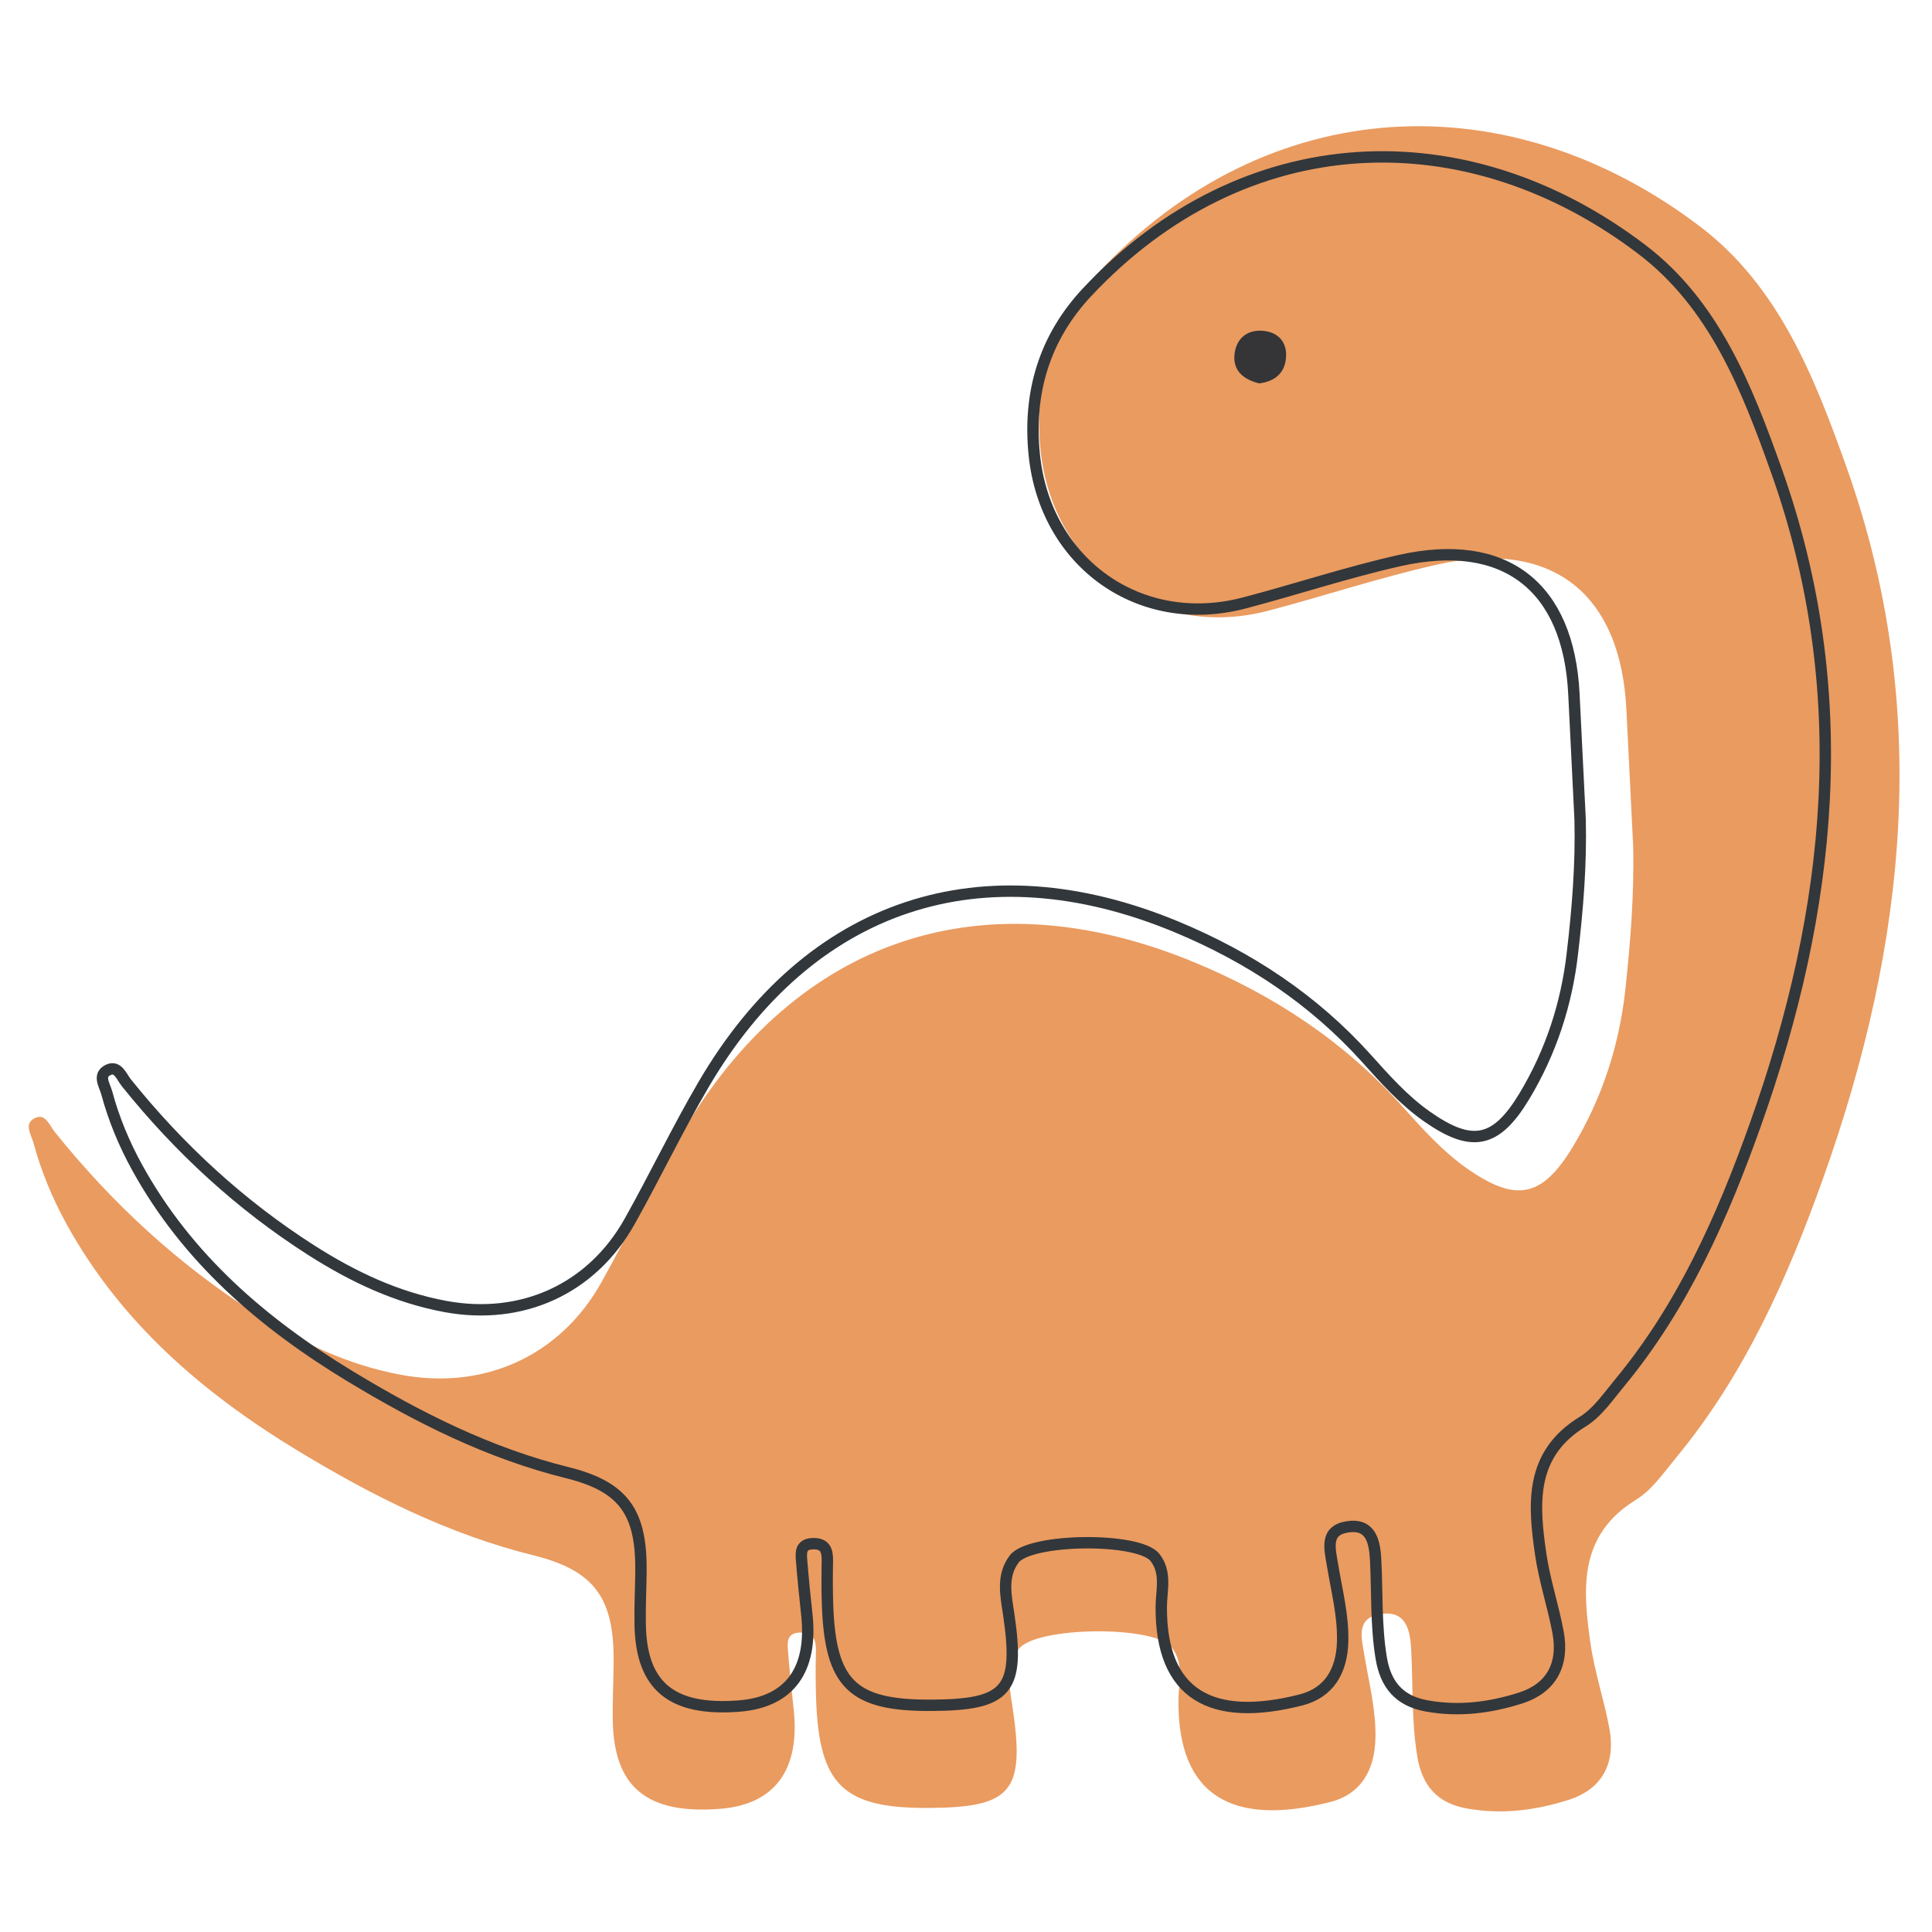
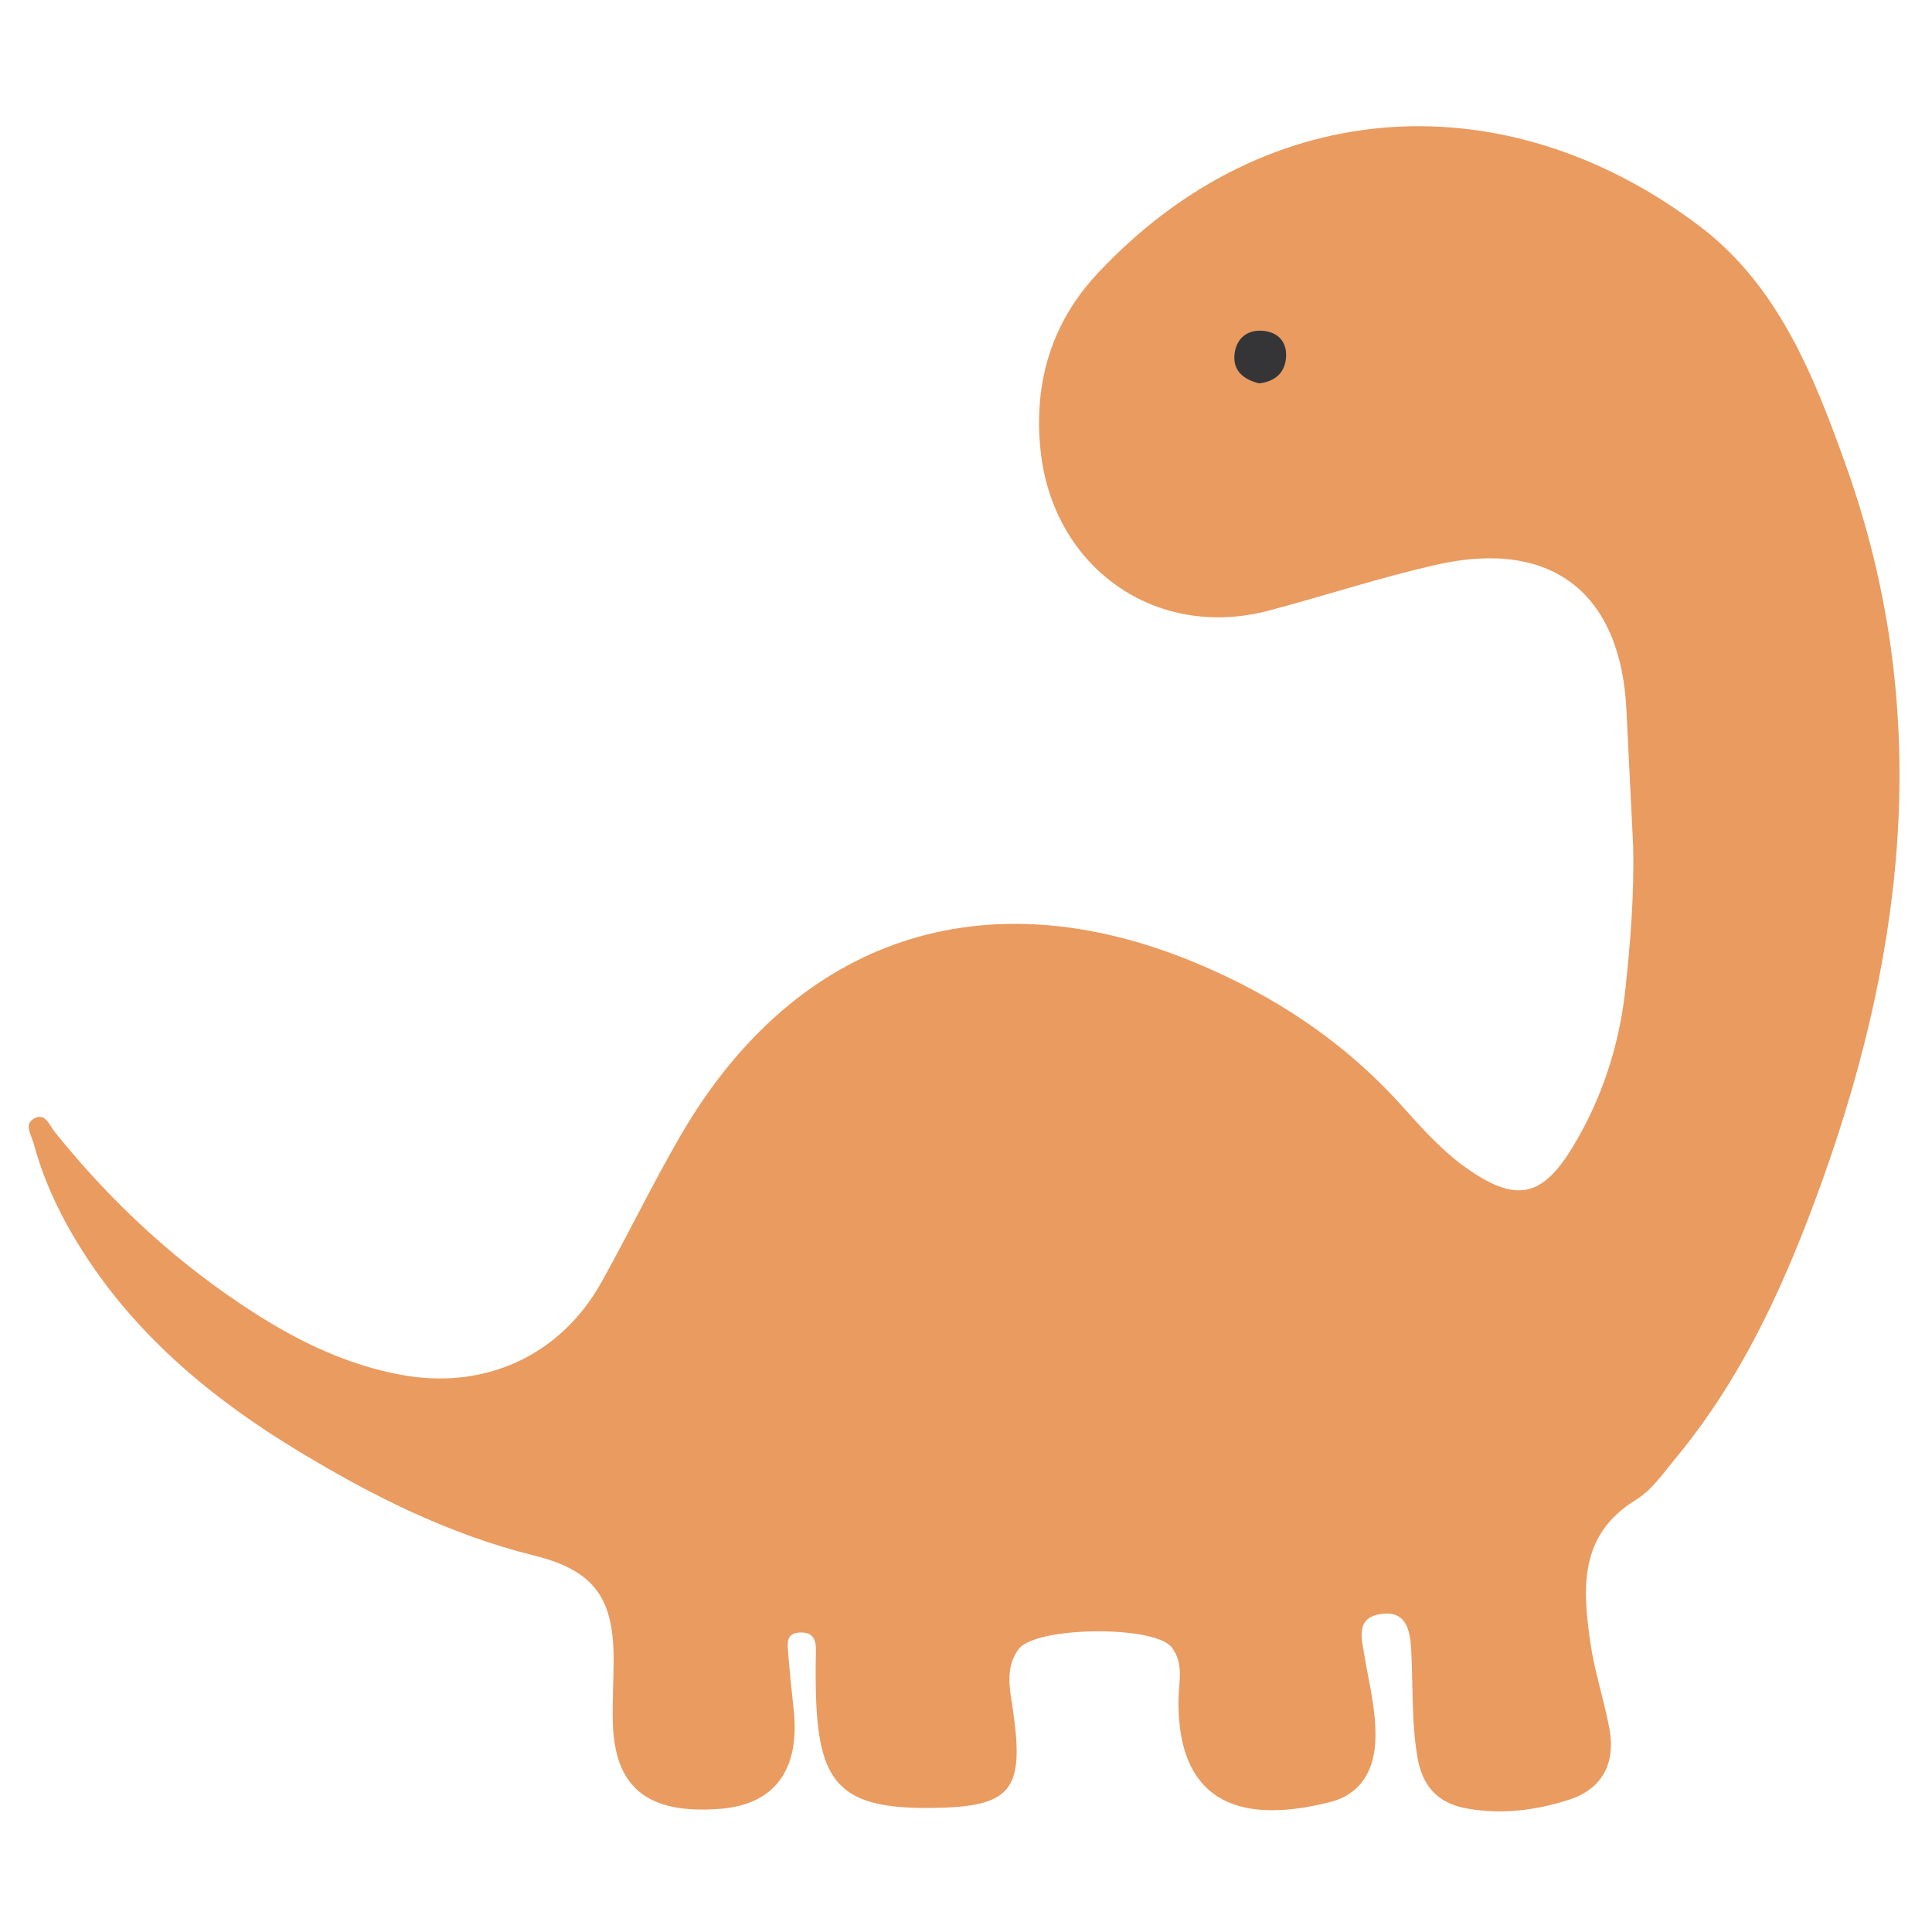
<svg xmlns="http://www.w3.org/2000/svg" version="1.1" id="Capa_1" x="0px" y="0px" viewBox="0 0 283.46 283.46" style="enable-background:new 0 0 283.46 283.46;" xml:space="preserve" width="256px" height="256px">
  <style type="text/css">
	.st0{fill:#EA9B60;}
	.st1{fill:none;stroke:#32373B;stroke-width:1.669;stroke-linecap:round;stroke-linejoin:bevel;stroke-miterlimit:10;}
	.st2{fill:#353537;}
</style>
  <g>
    <path class="st0" d="M239.61,124.04c-0.33-6.65-0.66-13.31-0.99-19.96c-0.85-17.1-10.97-25.01-27.74-21.25   c-8.33,1.87-16.48,4.58-24.74,6.76c-16.64,4.39-31.71-6.35-33.48-23.59c-1.02-9.92,1.64-18.67,8.37-25.88   c25.09-26.83,60.44-28.14,88.42-6.87c11.52,8.76,16.76,22.05,21.47,35.3c12.52,35.19,8.84,69.89-3.41,104.26   c-5.24,14.69-11.53,28.88-21.59,41.05c-1.82,2.2-3.54,4.74-5.88,6.18c-8.45,5.18-7.84,13.05-6.69,21.05c0.6,4.22,2,8.32,2.78,12.52   c0.95,5.15-1.1,8.9-5.95,10.45c-4.85,1.56-9.85,2.2-15,1.27c-4.38-0.8-6.54-3.4-7.24-7.63c-0.86-5.2-0.62-10.44-0.89-15.66   c-0.15-2.88-0.75-5.82-4.5-5.23c-3.64,0.57-2.8,3.48-2.37,6.05c0.67,4.06,1.73,8.05,1.62,12.23c-0.12,4.69-2.16,8.17-6.67,9.31   c-14.21,3.61-22.33-0.81-22.23-14.89c0.02-2.62,0.87-5.44-1.01-7.83c-2.56-3.25-19.95-3.06-22.43,0.27   c-2.02,2.71-1.31,5.81-0.87,8.75c1.79,12.12-0.15,14.48-12.27,14.56c-12.57,0.08-16.13-3.32-16.58-15.89   c-0.09-2.38-0.08-4.76-0.03-7.14c0.03-1.67-0.39-2.78-2.35-2.71c-1.92,0.07-1.85,1.41-1.75,2.69c0.23,2.84,0.51,5.68,0.83,8.52   c0.99,8.92-2.76,14.03-10.79,14.66c-10.65,0.83-15.53-3.11-15.74-12.8c-0.06-2.85,0.09-5.71,0.12-8.57   c0.11-9.36-2.62-13.56-11.72-15.81c-12.5-3.1-23.77-8.78-34.63-15.37c-13.88-8.42-25.95-18.77-33.93-33.27   c-2.07-3.77-3.71-7.71-4.83-11.86c-0.35-1.28-1.55-2.93,0.32-3.72c1.46-0.62,2.04,1.16,2.78,2.07   c8.41,10.48,18.17,19.49,29.51,26.71c6.59,4.2,13.55,7.51,21.35,8.95c12.13,2.24,23.29-2.73,29.35-13.57   c4.02-7.19,7.6-14.65,11.75-21.76c16.88-28.88,44.46-38.01,75.4-25.14c11.59,4.82,21.82,11.57,30.26,20.96   c2.97,3.3,5.93,6.65,9.59,9.22c7.18,5.04,11.02,4.29,15.53-3.17c4.24-7.01,6.76-14.71,7.68-22.81   C239.21,138.34,239.79,131.21,239.61,124.04z" />
-     <path class="st1" d="M231.83,120.18c-0.3-6.13-0.61-12.25-0.91-18.38c-0.78-15.75-10.1-23.03-25.55-19.56   c-7.67,1.72-15.17,4.22-22.79,6.22c-15.32,4.04-29.2-5.84-30.83-21.72c-0.94-9.14,1.51-17.19,7.71-23.83   c23.1-24.71,55.66-25.91,81.42-6.32c10.61,8.06,15.43,20.3,19.77,32.51c11.53,32.41,8.14,64.36-3.14,96   c-4.82,13.53-10.62,26.6-19.89,37.8c-1.67,2.02-3.26,4.37-5.42,5.69c-7.78,4.77-7.22,12.02-6.16,19.38   c0.56,3.89,1.84,7.66,2.56,11.53c0.88,4.74-1.02,8.19-5.47,9.62c-4.47,1.43-9.07,2.03-13.81,1.17c-4.04-0.73-6.02-3.13-6.67-7.03   c-0.79-4.79-0.57-9.62-0.82-14.42c-0.14-2.65-0.69-5.36-4.14-4.82c-3.35,0.52-2.58,3.2-2.19,5.57c0.61,3.73,1.59,7.41,1.49,11.26   c-0.11,4.32-1.99,7.52-6.14,8.57c-13.09,3.32-20.56-0.74-20.47-13.71c0.02-2.41,0.81-5-0.93-7.21c-2.36-2.99-18.37-2.82-20.66,0.25   c-1.86,2.49-1.2,5.35-0.8,8.05c1.65,11.16-0.14,13.33-11.3,13.4c-11.57,0.07-14.85-3.06-15.27-14.64   c-0.08-2.19-0.07-4.39-0.03-6.58c0.03-1.54-0.36-2.56-2.17-2.49c-1.77,0.06-1.71,1.29-1.61,2.47c0.21,2.62,0.47,5.23,0.76,7.85   c0.91,8.21-2.54,12.92-9.94,13.5c-9.81,0.76-14.3-2.87-14.5-11.79c-0.06-2.63,0.08-5.26,0.11-7.89c0.1-8.62-2.41-12.48-10.79-14.56   c-11.51-2.85-21.88-8.09-31.89-14.15c-12.78-7.75-23.89-17.29-31.24-30.63c-1.91-3.47-3.42-7.1-4.45-10.92   c-0.32-1.18-1.42-2.7,0.3-3.43c1.34-0.57,1.88,1.06,2.56,1.91c7.75,9.65,16.73,17.94,27.17,24.6c6.07,3.87,12.47,6.91,19.66,8.24   c11.17,2.06,21.44-2.51,27.03-12.5c3.71-6.62,6.99-13.49,10.82-20.04c15.54-26.59,40.94-35,69.43-23.15   c10.67,4.44,20.09,10.66,27.86,19.3c2.73,3.04,5.46,6.12,8.83,8.49c6.61,4.64,10.15,3.95,14.3-2.92c3.9-6.46,6.22-13.55,7.07-21.01   C231.47,133.34,232,126.77,231.83,120.18z" />
    <path class="st2" d="M184.75,56.25c-2.27-0.55-3.87-1.84-3.63-4.23c0.23-2.3,1.82-3.71,4.22-3.48c2.16,0.2,3.48,1.6,3.35,3.83   C188.55,54.72,187.05,55.97,184.75,56.25z" />
  </g>
</svg>
